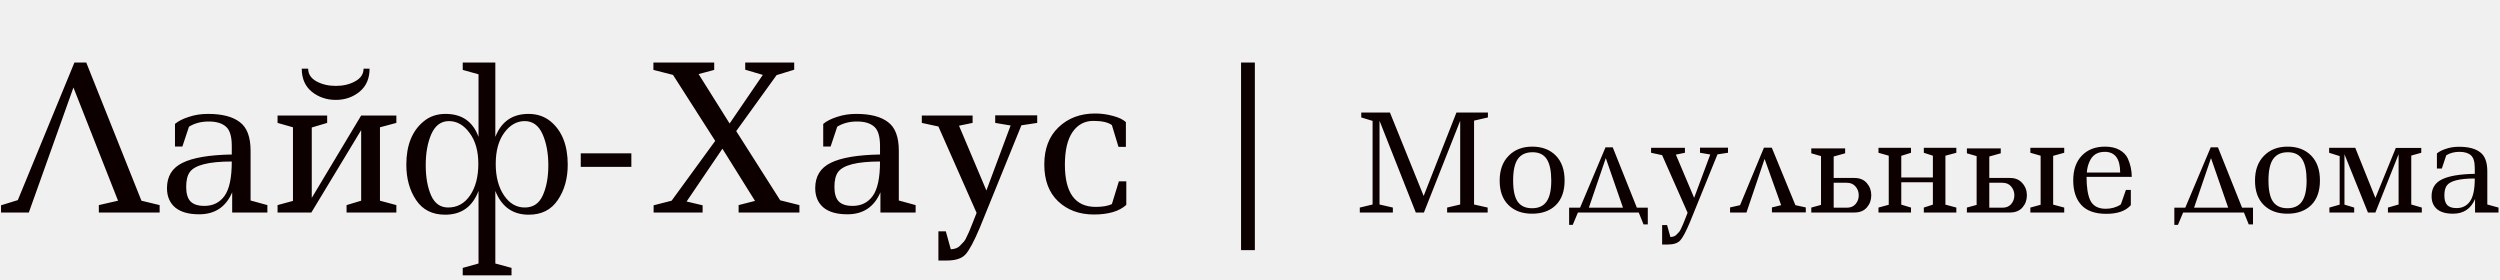
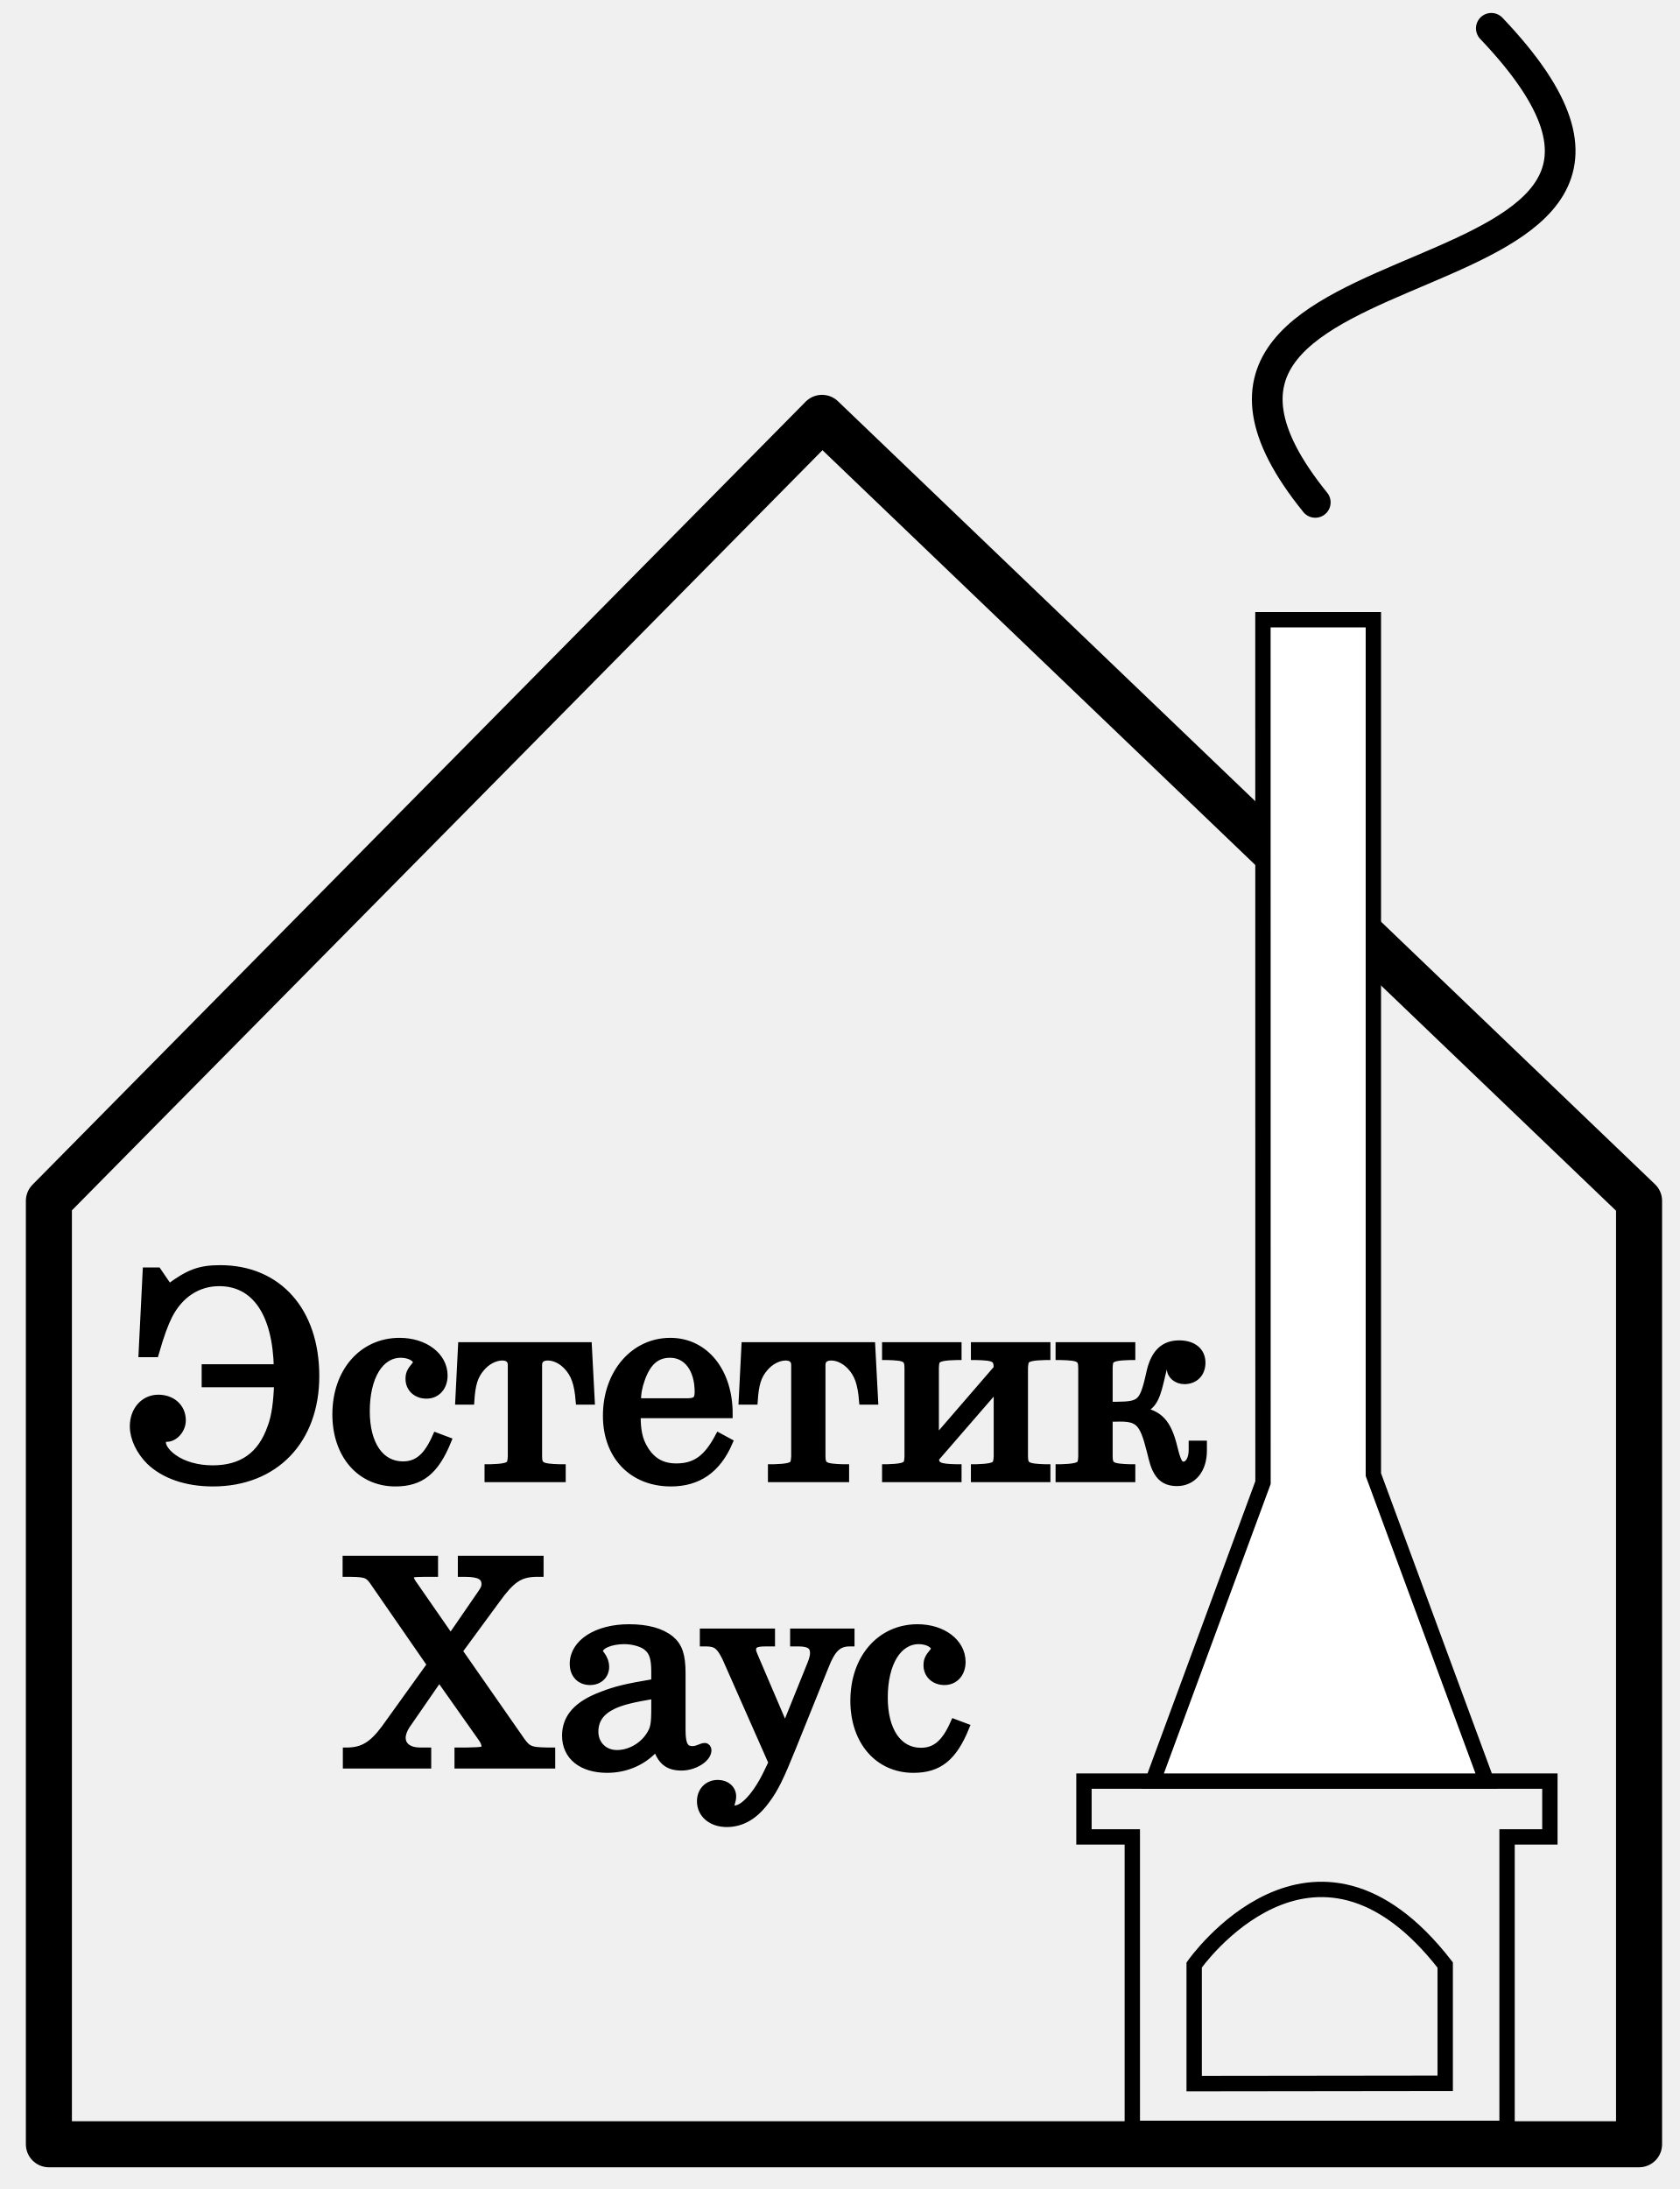
- <svg xmlns="http://www.w3.org/2000/svg" width="600" height="67" viewBox="0 0 600 67" fill="none">
-   <path d="M0.248 51V49.272L4.28 48.024L17.864 15H20.696L33.944 48.168L38.312 49.224V51H23.72V49.224L28.328 48.168L17.624 21L6.92 51H0.248ZM64.171 51H55.723V46.152C54.219 49.672 51.579 51.432 47.803 51.432C45.275 51.432 43.355 50.888 42.043 49.8C40.731 48.68 40.075 47.128 40.075 45.144C40.075 42.328 41.307 40.312 43.771 39.096C46.267 37.848 50.219 37.176 55.627 37.08V35.016C55.627 32.744 55.163 31.208 54.235 30.408C53.307 29.576 51.931 29.16 50.107 29.16C48.283 29.16 46.699 29.576 45.355 30.408L43.771 35.16H41.995V29.736C42.795 29.064 43.899 28.504 45.307 28.056C46.715 27.576 48.251 27.336 49.915 27.336C53.307 27.336 55.851 27.992 57.547 29.304C59.275 30.584 60.139 32.872 60.139 36.168V48.12L64.171 49.224V51ZM49.051 49.416C51.099 49.416 52.699 48.632 53.851 47.064C55.035 45.464 55.627 42.696 55.627 38.76C50.123 38.76 46.763 39.608 45.547 41.304C44.971 42.104 44.683 43.288 44.683 44.856C44.683 46.424 45.019 47.576 45.691 48.312C46.395 49.048 47.515 49.416 49.051 49.416ZM87.255 16.488H88.695C88.695 18.856 87.895 20.696 86.295 22.008C84.695 23.32 82.791 23.976 80.583 23.976C78.375 23.976 76.455 23.32 74.823 22.008C73.223 20.696 72.423 18.856 72.423 16.488H73.959C73.959 17.768 74.615 18.776 75.927 19.512C77.271 20.248 78.823 20.616 80.583 20.616C82.375 20.616 83.927 20.248 85.239 19.512C86.583 18.776 87.255 17.768 87.255 16.488ZM83.175 51V49.224L86.679 48.168V31.224L74.727 51H66.615V49.224L70.311 48.216V30.552L66.615 29.496V27.72H78.519V29.496L74.823 30.6V47.496L86.679 27.72H95.127V29.496L91.191 30.552V48.168L95.127 49.224V51H83.175ZM111.055 66.072V64.296L114.847 63.24V45.816C113.407 49.624 110.735 51.528 106.831 51.528C103.759 51.528 101.439 50.36 99.871 48.024C98.303 45.688 97.519 42.856 97.519 39.528C97.519 34.888 98.895 31.432 101.647 29.16C103.087 27.944 104.847 27.336 106.927 27.336C110.863 27.336 113.503 29.176 114.847 32.856V17.832L111.055 16.776V15H118.879V32.856C120.319 29.176 122.975 27.336 126.847 27.336C128.927 27.336 130.703 27.944 132.175 29.16C134.895 31.432 136.255 34.888 136.255 39.528C136.255 42.856 135.455 45.688 133.855 48.024C132.287 50.36 129.967 51.528 126.895 51.528C123.055 51.528 120.383 49.624 118.879 45.816V63.24L122.767 64.296V66.072H111.055ZM114.799 39.336C114.799 36.232 114.095 33.752 112.687 31.896C111.311 30.008 109.663 29.064 107.743 29.064C105.855 29.064 104.447 30.104 103.519 32.184C102.623 34.232 102.175 36.712 102.175 39.624C102.175 42.536 102.607 44.968 103.471 46.92C104.335 48.84 105.695 49.8 107.551 49.8C109.759 49.8 111.519 48.824 112.831 46.872C114.143 44.92 114.799 42.408 114.799 39.336ZM131.599 39.672C131.599 36.76 131.135 34.264 130.207 32.184C129.279 30.104 127.855 29.064 125.935 29.064C124.015 29.064 122.367 30.008 120.991 31.896C119.647 33.752 118.975 36.232 118.975 39.336C118.975 42.408 119.631 44.92 120.943 46.872C122.255 48.824 123.919 49.8 125.935 49.8C127.951 49.8 129.391 48.84 130.255 46.92C131.151 44.968 131.599 42.552 131.599 39.672ZM139.382 36.792H151.526V40.056H139.382V36.792ZM156.819 15H171.411V16.776L167.667 17.784L175.107 29.64L183.075 17.976L178.851 16.728V15H190.611V16.728L186.387 18.024L176.691 31.464L187.251 48.072L191.859 49.224V51H177.267V49.224L181.203 48.216L173.379 35.688L164.787 48.36L168.627 49.272V51H156.867V49.272L161.187 48.168L171.651 33.816L161.523 17.976L156.819 16.776V15ZM219.749 51H211.301V46.152C209.797 49.672 207.157 51.432 203.381 51.432C200.853 51.432 198.933 50.888 197.621 49.8C196.309 48.68 195.653 47.128 195.653 45.144C195.653 42.328 196.885 40.312 199.349 39.096C201.845 37.848 205.797 37.176 211.205 37.08V35.016C211.205 32.744 210.741 31.208 209.813 30.408C208.885 29.576 207.509 29.16 205.685 29.16C203.861 29.16 202.277 29.576 200.933 30.408L199.349 35.16H197.573V29.736C198.373 29.064 199.477 28.504 200.885 28.056C202.293 27.576 203.829 27.336 205.493 27.336C208.885 27.336 211.429 27.992 213.125 29.304C214.853 30.584 215.717 32.872 215.717 36.168V48.12L219.749 49.224V51ZM204.629 49.416C206.677 49.416 208.277 48.632 209.429 47.064C210.613 45.464 211.205 42.696 211.205 38.76C205.701 38.76 202.341 39.608 201.125 41.304C200.549 42.104 200.261 43.288 200.261 44.856C200.261 46.424 200.597 47.576 201.269 48.312C201.973 49.048 203.093 49.416 204.629 49.416ZM238.849 27.672H248.929V29.496L245.137 30.072L235.153 54.648C233.777 57.912 232.641 60.04 231.745 61.032C230.849 62.024 229.377 62.52 227.329 62.52H225.217V55.512H226.993L228.193 59.832C229.185 59.768 229.905 59.496 230.353 59.016C230.801 58.568 231.137 58.216 231.361 57.96C231.585 57.704 231.841 57.24 232.129 56.568C232.449 55.928 232.673 55.432 232.801 55.08C232.961 54.728 233.217 54.088 233.569 53.16C233.921 52.232 234.193 51.544 234.385 51.096L225.217 30.36L221.233 29.496V27.72H233.425V29.496L230.161 30.168L236.737 45.72L242.545 30.12L238.849 29.496V27.672ZM270.31 43.512V49.176C268.614 50.712 266.022 51.48 262.534 51.48C259.046 51.48 256.182 50.424 253.942 48.312C251.734 46.2 250.63 43.256 250.63 39.48C250.63 35.704 251.766 32.728 254.038 30.552C256.342 28.344 259.27 27.24 262.822 27.24C264.294 27.24 265.718 27.432 267.094 27.816C268.47 28.168 269.51 28.664 270.214 29.304V35.256H268.438L266.854 30.024C265.958 29.352 264.47 29.016 262.39 29.016C260.31 29.016 258.646 29.912 257.398 31.704C256.182 33.496 255.574 36.104 255.574 39.528C255.574 46.28 258.038 49.656 262.966 49.656C264.598 49.656 265.894 49.432 266.854 48.984L268.534 43.512H270.31ZM297.852 15H301.164V60.024H297.852V15ZM347.31 51V49.816L350.446 49.08V28.984L341.742 51H339.79L331.086 28.984V49.08L334.286 49.816V51H326.35V49.816L329.422 49.08V29.016L326.702 28.184V27H333.582L341.678 47.032L349.55 27H357.102V28.184L353.774 28.952V49.08L357.038 49.816V51H347.31ZM372.303 43.352C372.303 41.048 371.951 39.341 371.247 38.232C370.543 37.101 369.391 36.536 367.791 36.536C366.213 36.536 365.039 37.08 364.271 38.168C363.525 39.235 363.151 40.952 363.151 43.32C363.151 45.688 363.525 47.395 364.271 48.44C365.018 49.464 366.159 49.976 367.695 49.976C369.253 49.976 370.405 49.453 371.151 48.408C371.919 47.341 372.303 45.656 372.303 43.352ZM359.919 43.352C359.919 40.835 360.634 38.851 362.063 37.4C363.493 35.928 365.381 35.192 367.727 35.192C370.095 35.192 371.983 35.907 373.391 37.336C374.799 38.765 375.503 40.76 375.503 43.32C375.503 45.88 374.799 47.853 373.391 49.24C371.983 50.605 370.085 51.288 367.695 51.288C365.327 51.288 363.439 50.595 362.031 49.208C360.623 47.821 359.919 45.869 359.919 43.352ZM376.59 49.848H379.214L385.326 35.352H387.054L392.846 49.848H395.47V53.848H394.446L393.294 51H378.702L377.454 53.976H376.59V49.848ZM389.518 49.848L385.39 37.944L381.326 49.848H389.518ZM408.001 35.448H414.721V36.664L412.193 37.048L405.537 53.432C404.62 55.608 403.863 57.027 403.265 57.688C402.668 58.349 401.687 58.68 400.321 58.68H398.913V54.008H400.097L400.897 56.888C401.559 56.845 402.039 56.664 402.337 56.344C402.636 56.045 402.86 55.811 403.009 55.64C403.159 55.469 403.329 55.16 403.521 54.712C403.735 54.285 403.884 53.955 403.969 53.72C404.076 53.485 404.247 53.059 404.481 52.44C404.716 51.821 404.897 51.363 405.025 51.064L398.913 37.24L396.257 36.664V35.48H404.385V36.664L402.209 37.112L406.593 47.48L410.465 37.08L408.001 36.664V35.448ZM415.215 51V49.784L417.615 49.24L423.343 35.448H425.231L430.895 49.24L433.391 49.784V50.968H425.263V49.784L427.471 49.24L423.503 38.136L419.151 51H415.215ZM434.707 35.608H442.835V36.792L440.083 37.56V42.712H445.075C446.355 42.712 447.347 43.128 448.051 43.96C448.755 44.771 449.107 45.741 449.107 46.872C449.107 48.003 448.755 48.973 448.051 49.784C447.347 50.595 446.355 51 445.075 51H434.707V49.816L437.043 49.176V37.464L434.707 36.792V35.608ZM443.219 43.864H440.083V49.848H443.219C444.136 49.848 444.84 49.56 445.331 48.984C445.843 48.387 446.099 47.683 446.099 46.872C446.099 46.061 445.843 45.357 445.331 44.76C444.819 44.163 444.115 43.864 443.219 43.864ZM461.714 51V49.816L463.89 49.112V43.736H456.306V49.112L458.642 49.816V51H450.834V49.816L453.298 49.144V37.368L450.834 36.664V35.48H458.642V36.664L456.306 37.4V42.584H463.89V37.368L461.714 36.664V35.48H469.522V36.664L466.898 37.368V49.112L469.522 49.816V51H461.714ZM472.054 35.608H480.182V36.792L477.43 37.56V42.712H482.422C483.681 42.712 484.662 43.128 485.366 43.96C486.092 44.771 486.454 45.741 486.454 46.872C486.454 48.003 486.102 48.973 485.398 49.784C484.694 50.595 483.702 51 482.422 51H472.054V49.816L474.39 49.176V37.464L472.054 36.792V35.608ZM480.566 43.864H477.43V49.848H480.566C481.484 49.848 482.188 49.56 482.678 48.984C483.19 48.387 483.446 47.683 483.446 46.872C483.446 46.061 483.19 45.357 482.678 44.76C482.188 44.163 481.484 43.864 480.566 43.864ZM495.414 51H487.286V49.816L489.75 49.144V37.368L487.286 36.664V35.48H495.414V36.664L492.758 37.4V49.112L495.414 49.816V51ZM511.399 45.592V49.24C510.183 50.627 508.22 51.32 505.511 51.32C502.823 51.32 500.828 50.616 499.527 49.208C498.226 47.779 497.575 45.805 497.575 43.288C497.575 40.771 498.258 38.797 499.623 37.368C501.01 35.917 502.866 35.192 505.191 35.192C506.578 35.192 507.73 35.448 508.647 35.96C509.586 36.472 510.258 37.155 510.663 38.008C511.303 39.416 511.623 40.899 511.623 42.456H500.775C500.775 44.867 501.052 46.701 501.607 47.96C502.247 49.389 503.506 50.104 505.383 50.104C506.044 50.104 506.674 50.019 507.271 49.848C507.89 49.656 508.338 49.475 508.615 49.304C508.892 49.133 509.031 49.027 509.031 48.984L510.215 45.592H511.399ZM505.127 36.44C503.314 36.44 502.076 37.272 501.415 38.936C501.095 39.683 500.903 40.504 500.839 41.4H508.839C508.839 38.093 507.602 36.44 505.127 36.44ZM521.84 49.848H524.464L530.576 35.352H532.304L538.096 49.848H540.72V53.848H539.696L538.544 51H523.952L522.704 53.976H521.84V49.848ZM534.768 49.848L530.64 37.944L526.576 49.848H534.768ZM553.585 43.352C553.585 41.048 553.233 39.341 552.529 38.232C551.825 37.101 550.673 36.536 549.073 36.536C547.494 36.536 546.321 37.08 545.553 38.168C544.806 39.235 544.433 40.952 544.433 43.32C544.433 45.688 544.806 47.395 545.553 48.44C546.299 49.464 547.441 49.976 548.977 49.976C550.534 49.976 551.686 49.453 552.433 48.408C553.201 47.341 553.585 45.656 553.585 43.352ZM541.201 43.352C541.201 40.835 541.915 38.851 543.345 37.4C544.774 35.928 546.662 35.192 549.009 35.192C551.377 35.192 553.265 35.907 554.673 37.336C556.081 38.765 556.785 40.76 556.785 43.32C556.785 45.88 556.081 47.853 554.673 49.24C553.265 50.605 551.366 51.288 548.977 51.288C546.609 51.288 544.721 50.595 543.313 49.208C541.905 47.821 541.201 45.869 541.201 43.352ZM558.992 35.48H565.264L570.096 47.512L574.992 35.512H581.104V36.664L578.704 37.336V49.08L581.232 49.816V51H573.104V49.816L575.664 49.08V37.016L570.096 51H568.304L562.672 37.016V49.112L565.008 49.816V51H559.056V49.816L561.52 49.112V37.464L558.992 36.664V35.48ZM599.643 51H594.011V47.768C593.008 50.115 591.248 51.288 588.731 51.288C587.045 51.288 585.765 50.925 584.891 50.2C584.016 49.453 583.579 48.419 583.579 47.096C583.579 45.219 584.4 43.875 586.043 43.064C587.707 42.232 590.341 41.784 593.947 41.72V40.344C593.947 38.829 593.637 37.805 593.019 37.272C592.4 36.717 591.483 36.44 590.267 36.44C589.051 36.44 587.995 36.717 587.099 37.272L586.043 40.44H584.859V36.824C585.392 36.376 586.128 36.003 587.067 35.704C588.005 35.384 589.029 35.224 590.139 35.224C592.4 35.224 594.096 35.661 595.227 36.536C596.379 37.389 596.955 38.915 596.955 41.112V49.08L599.643 49.816V51ZM589.563 49.944C590.928 49.944 591.995 49.421 592.763 48.376C593.552 47.309 593.947 45.464 593.947 42.84C590.277 42.84 588.037 43.405 587.227 44.536C586.843 45.069 586.651 45.859 586.651 46.904C586.651 47.949 586.875 48.717 587.323 49.208C587.792 49.699 588.539 49.944 589.563 49.944Z" fill="#0D0000" />
+ <svg xmlns="http://www.w3.org/2000/svg" id="Слой_1" data-name="Слой 1" width="218.82" height="285.18" viewBox="0 0 218.82 285.18">
+   <defs>
+     <style>
+       .cls-1 {
+         font-size: 37px;
+         font-family: Century;
+       }
+ 
+       .cls-1, .cls-2, .cls-3, .cls-4, .cls-5 {
+         stroke: #000;
+       }
+ 
+       .cls-1, .cls-4, .cls-5 {
+         stroke-miterlimit: 10;
+       }
+ 
+       .cls-2, .cls-3, .cls-4 {
+         fill: none;
+       }
+ 
+       .cls-2, .cls-3 {
+         stroke-linecap: round;
+       }
+ 
+       .cls-2 {
+         stroke-linejoin: round;
+         stroke-width: 6px;
+       }
+ 
+       .cls-3 {
+         stroke-linejoin: bevel;
+         stroke-width: 4px;
+       }
+ 
+       .cls-4, .cls-5 {
+         stroke-width: 2px;
+       }
+ 
+       .cls-5 {
+         fill: #fff;
+       }
+     </style>
+   </defs>
+   <text class="cls-1" transform="translate(16.01 192.59)">Эстетик</text>
+   <text class="cls-1" transform="translate(45.36 229.9)">Хаус</text>
+   <polygon class="cls-2" points="213.57 156.45 213.57 279.35 6.37 279.35 6.37 156.45 107.11 54.44 213.57 156.45" />
+   <path class="cls-3" d="M171.38,65.45C141.38,28.4,231,42.22,194.32,3.69" />
+   <polygon class="cls-4" points="201.95 232.04 201.95 239.31 196.37 239.31 196.37 277.28 147.54 277.28 147.54 239.31 141.24 239.31 141.24 232.04 201.95 232.04" />
+   <polygon class="cls-5" points="150.22 232.04 164.57 193.15 164.56 80.74 178.95 80.74 178.95 192.11 193.69 232.04 150.22 232.04" />
+   <path class="cls-4" d="M155.6,271.45V256s15.5-22.16,32.71,0v15.41Z" />
</svg>
